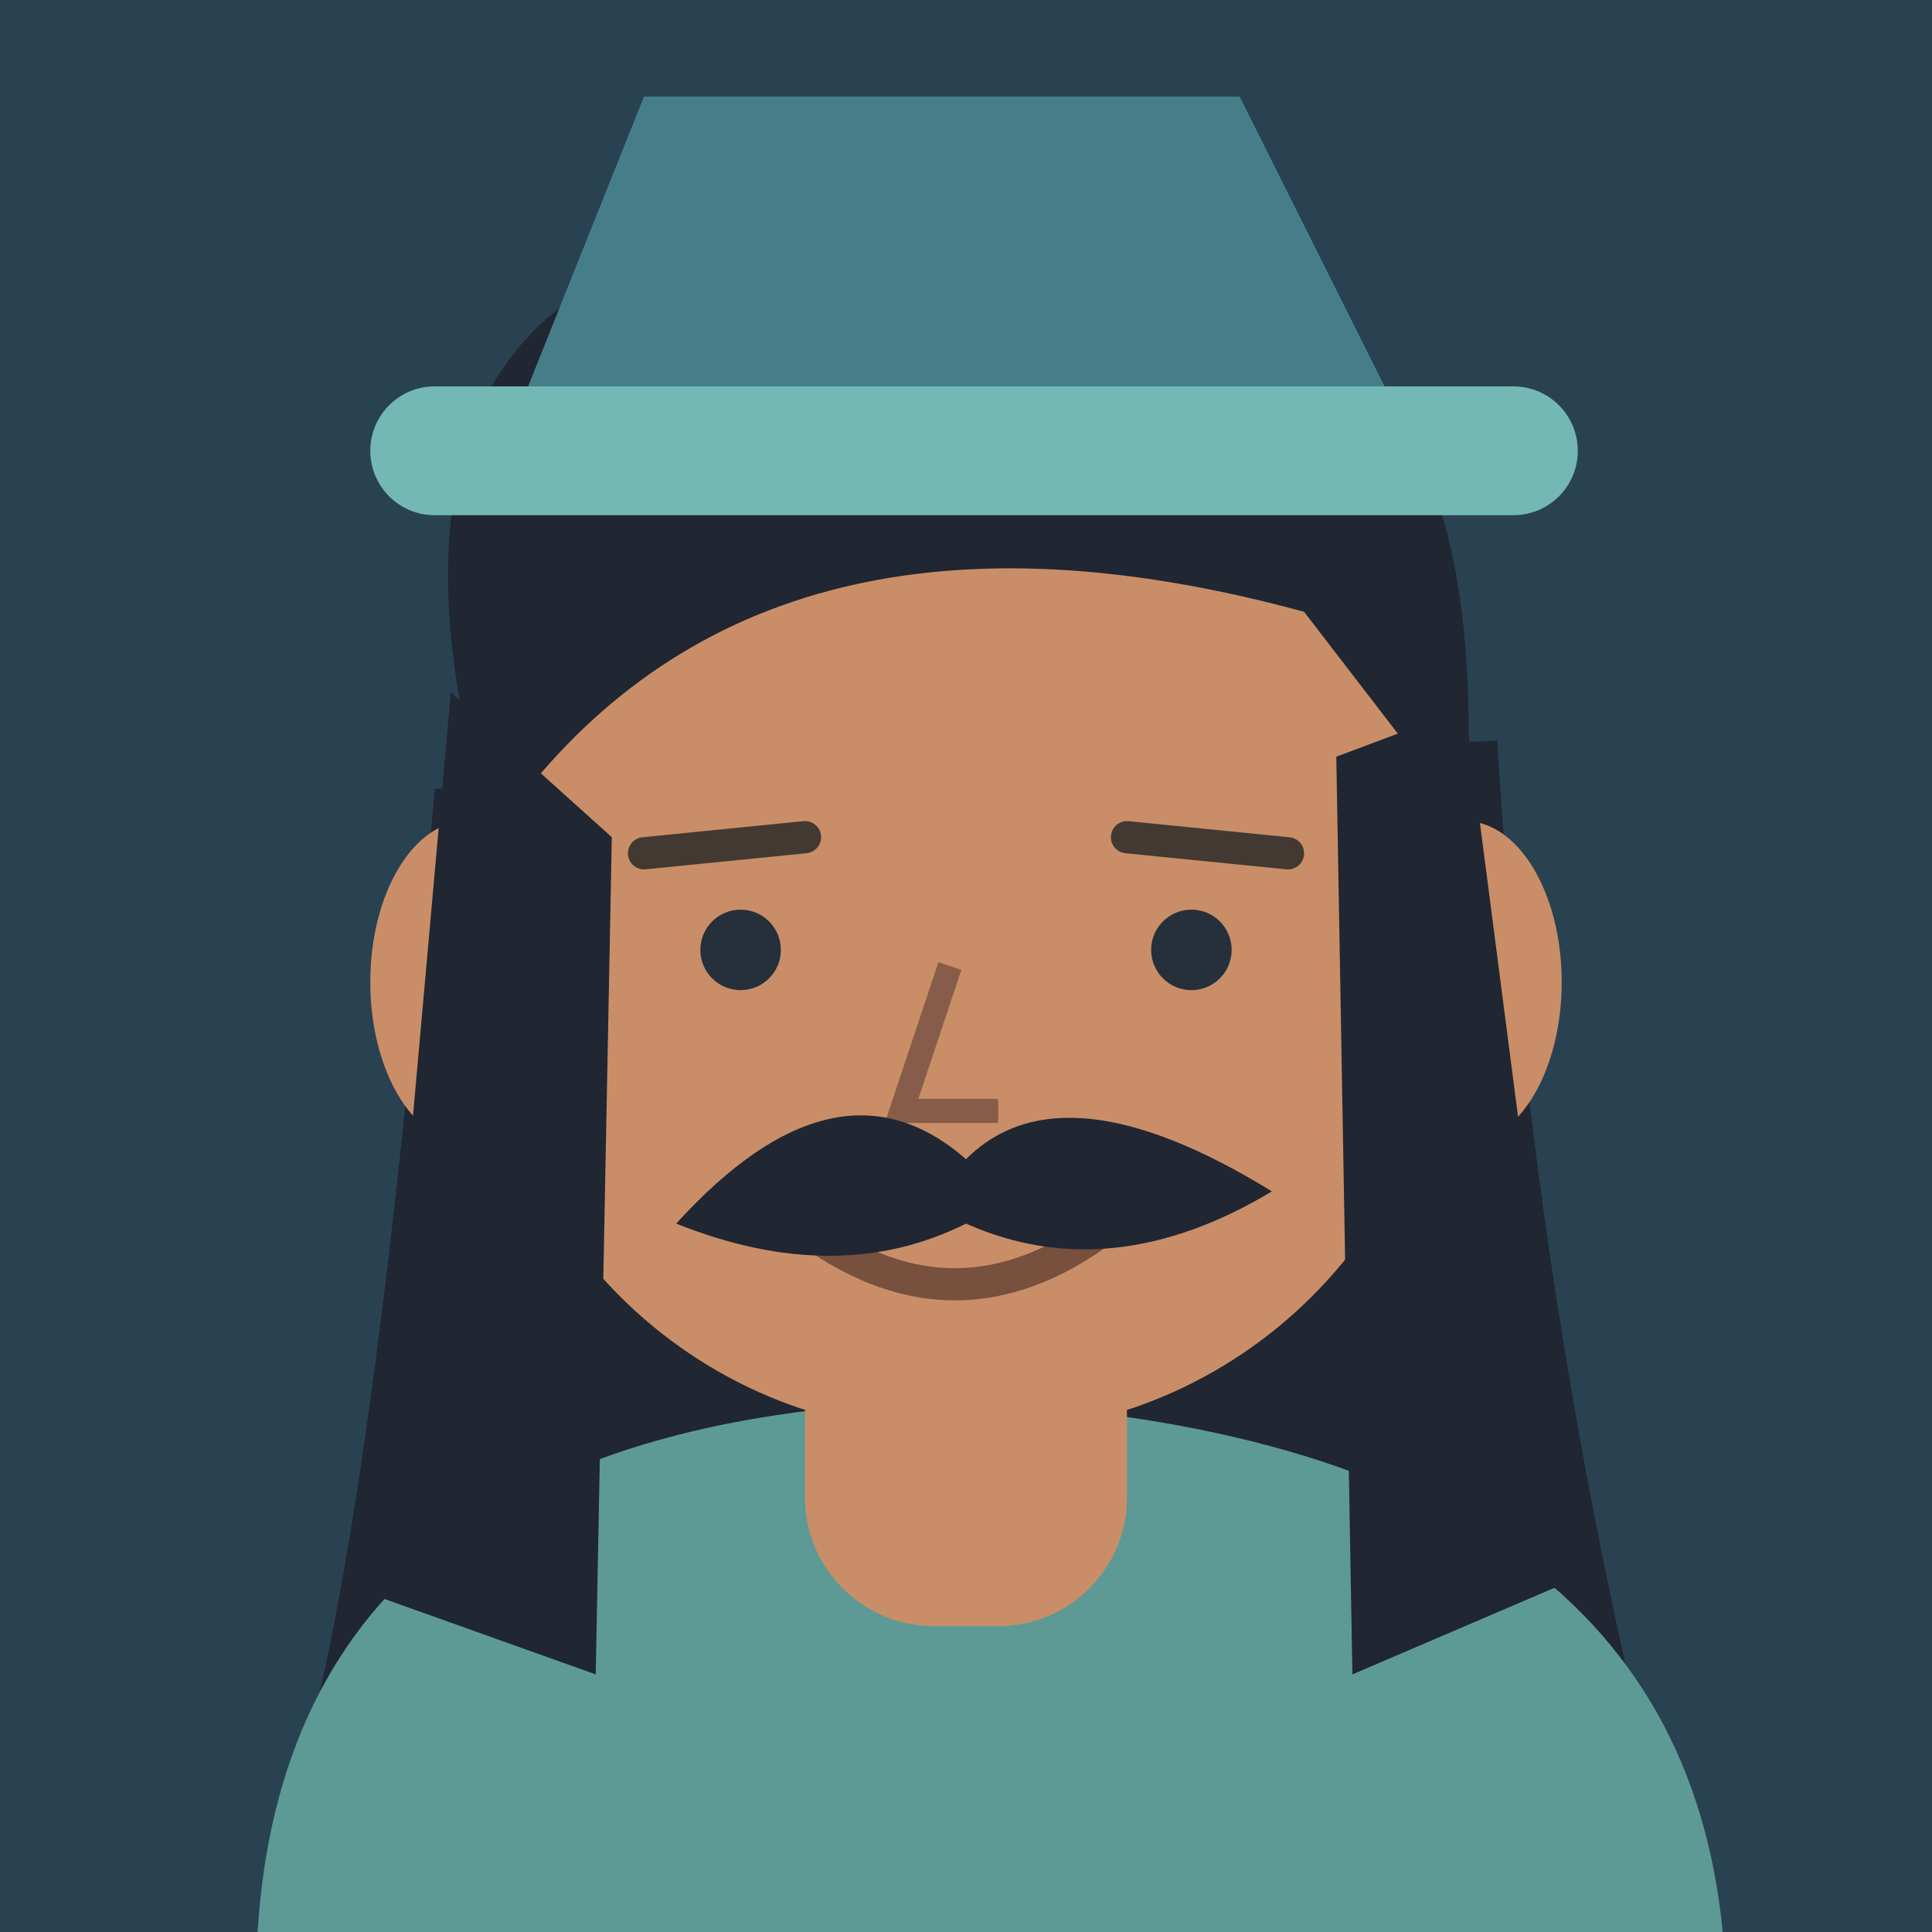
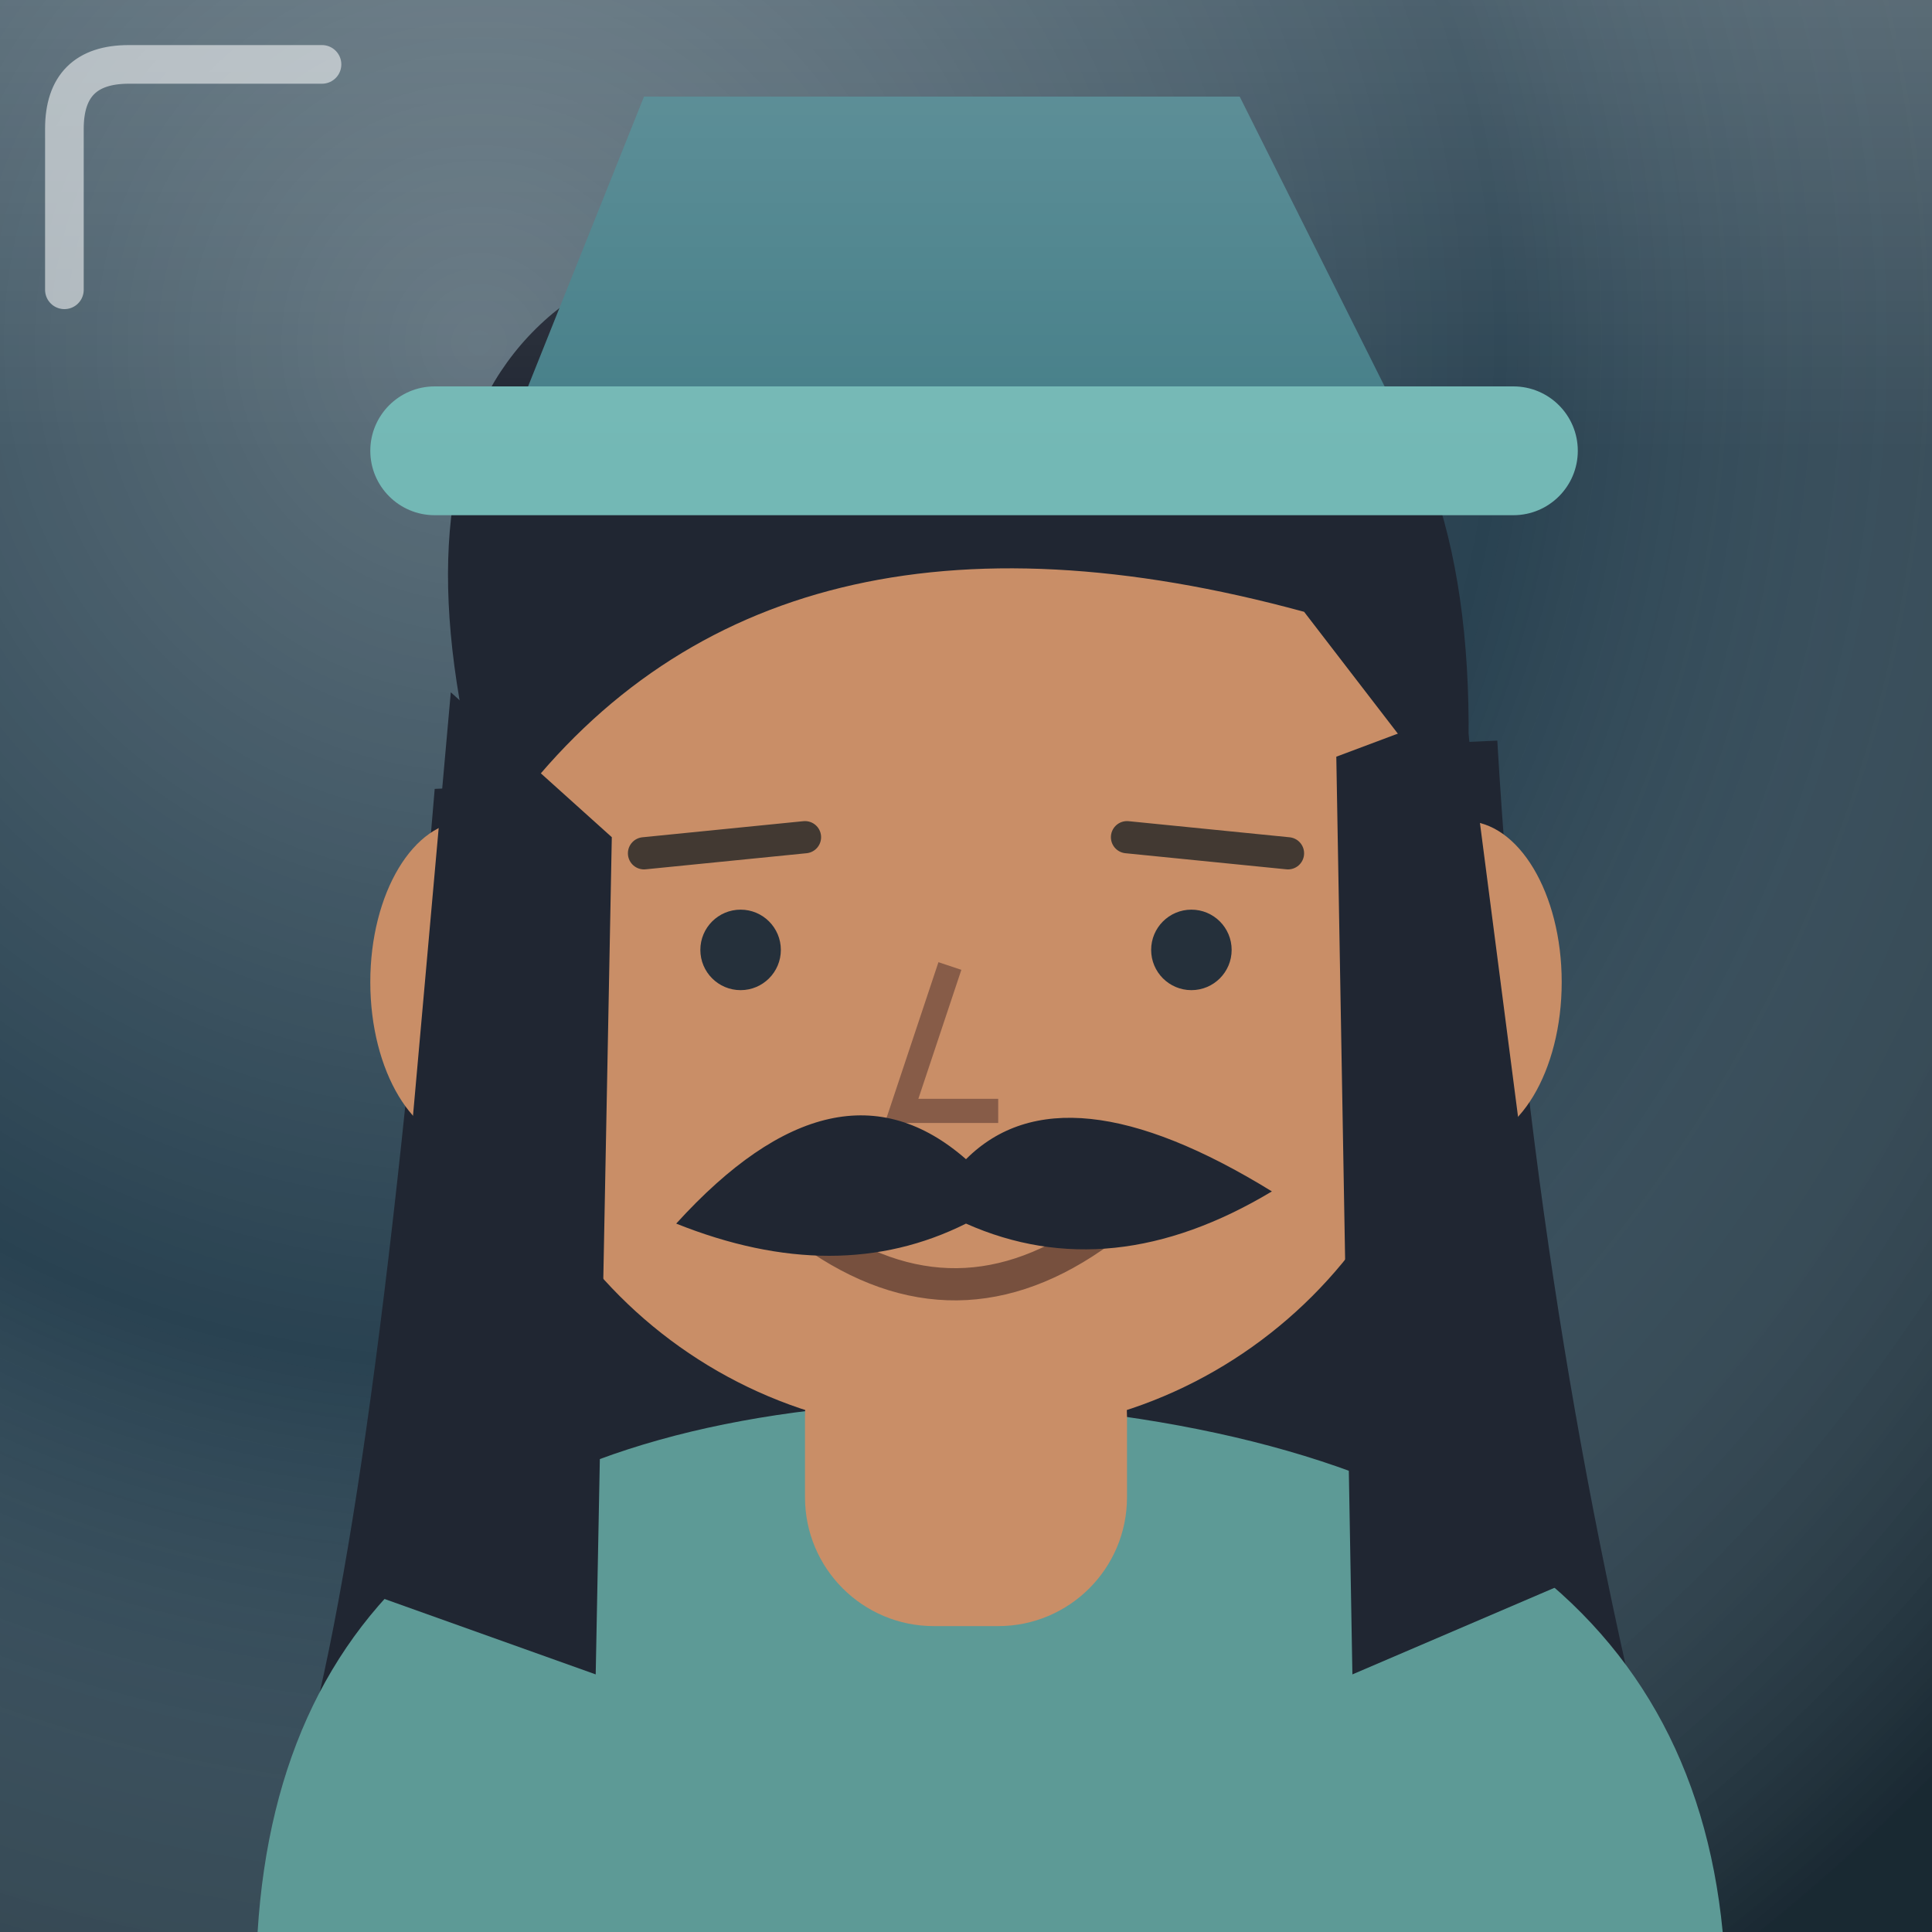
<svg xmlns="http://www.w3.org/2000/svg" viewBox="0 0 120 120" role="img">
+   <defs>
+     <radialGradient id="s" cx=".25" cy=".18" r="1.05">
+       <stop offset="0" stop-color="#fff" stop-opacity=".26" />
+       <stop offset=".5" stop-color="#fff" stop-opacity="0" />
+       <stop offset="1" stop-color="#000" stop-opacity=".38" />
+     </radialGradient>
+     <linearGradient id="g" x1="0" y1="0" x2="0" y2="1">
+       <stop offset="0" stop-color="#fff" stop-opacity=".16" />
+       <stop offset=".45" stop-color="#fff" stop-opacity="0" />
+     </linearGradient>
+   </defs>
  <rect width="120" height="120" fill="#294251" />
+   <rect width="120" height="120" fill="url(#s)" />
  <path d="M27 49Q23 97 18 112L103 112Q95 80 93 46Z" fill="#202632" />
  <path d="M16 120Q18 88 59 87Q104 89 107 120" fill="#5d9a96" />
  <rect x="50" y="80" width="20" height="21" rx="8" fill="#c98e67" />
  <ellipse cx="29" cy="61" rx="6" ry="10" fill="#c98e67" />
  <ellipse cx="91" cy="61" rx="6" ry="10" fill="#c98e67" />
  <rect x="30" y="22" width="60" height="67" rx="29" fill="#c98e67" />
  <path d="M30 50Q20 13 56 14Q94 10 91 51L81 38Q48 29 32 50" fill="#202632" />
  <path d="M28 43L23 99L37 104L38 52M83 47L84 104L98 98L91 44" fill="#202632" />
  <path d="M40 53l10 -1M70 52l10 1" stroke="#423932" stroke-width="2" stroke-linecap="round" />
  <circle cx="46" cy="59" r="2.5" fill="#25303b" />
  <circle cx="74" cy="59" r="2.5" fill="#25303b" />
  <path d="M59 60l-3 9 6 0" fill="none" stroke="#875c48" stroke-width="1.5" />
  <path d="M51 77q9 6 18 -1" fill="none" stroke="#77503e" stroke-width="2" stroke-linecap="round" />
  <path d="M60 72Q52 65 42 76Q52 80 60 76Q69 80 79 74Q66 66 60 72Z" fill="#202632" />
  <path d="M32 26L40 6L77 6L87 26Z" fill="#457e88" />
  <rect x="23" y="24" width="75" height="8" rx="4" fill="#73b8b5" />
+   <rect width="120" height="62" fill="url(#g)" />
+   <path d="M4 18V8Q4 4 8 4H20" fill="none" stroke="#fff" stroke-opacity=".55" stroke-width="2.4" stroke-linecap="round" />
</svg>
